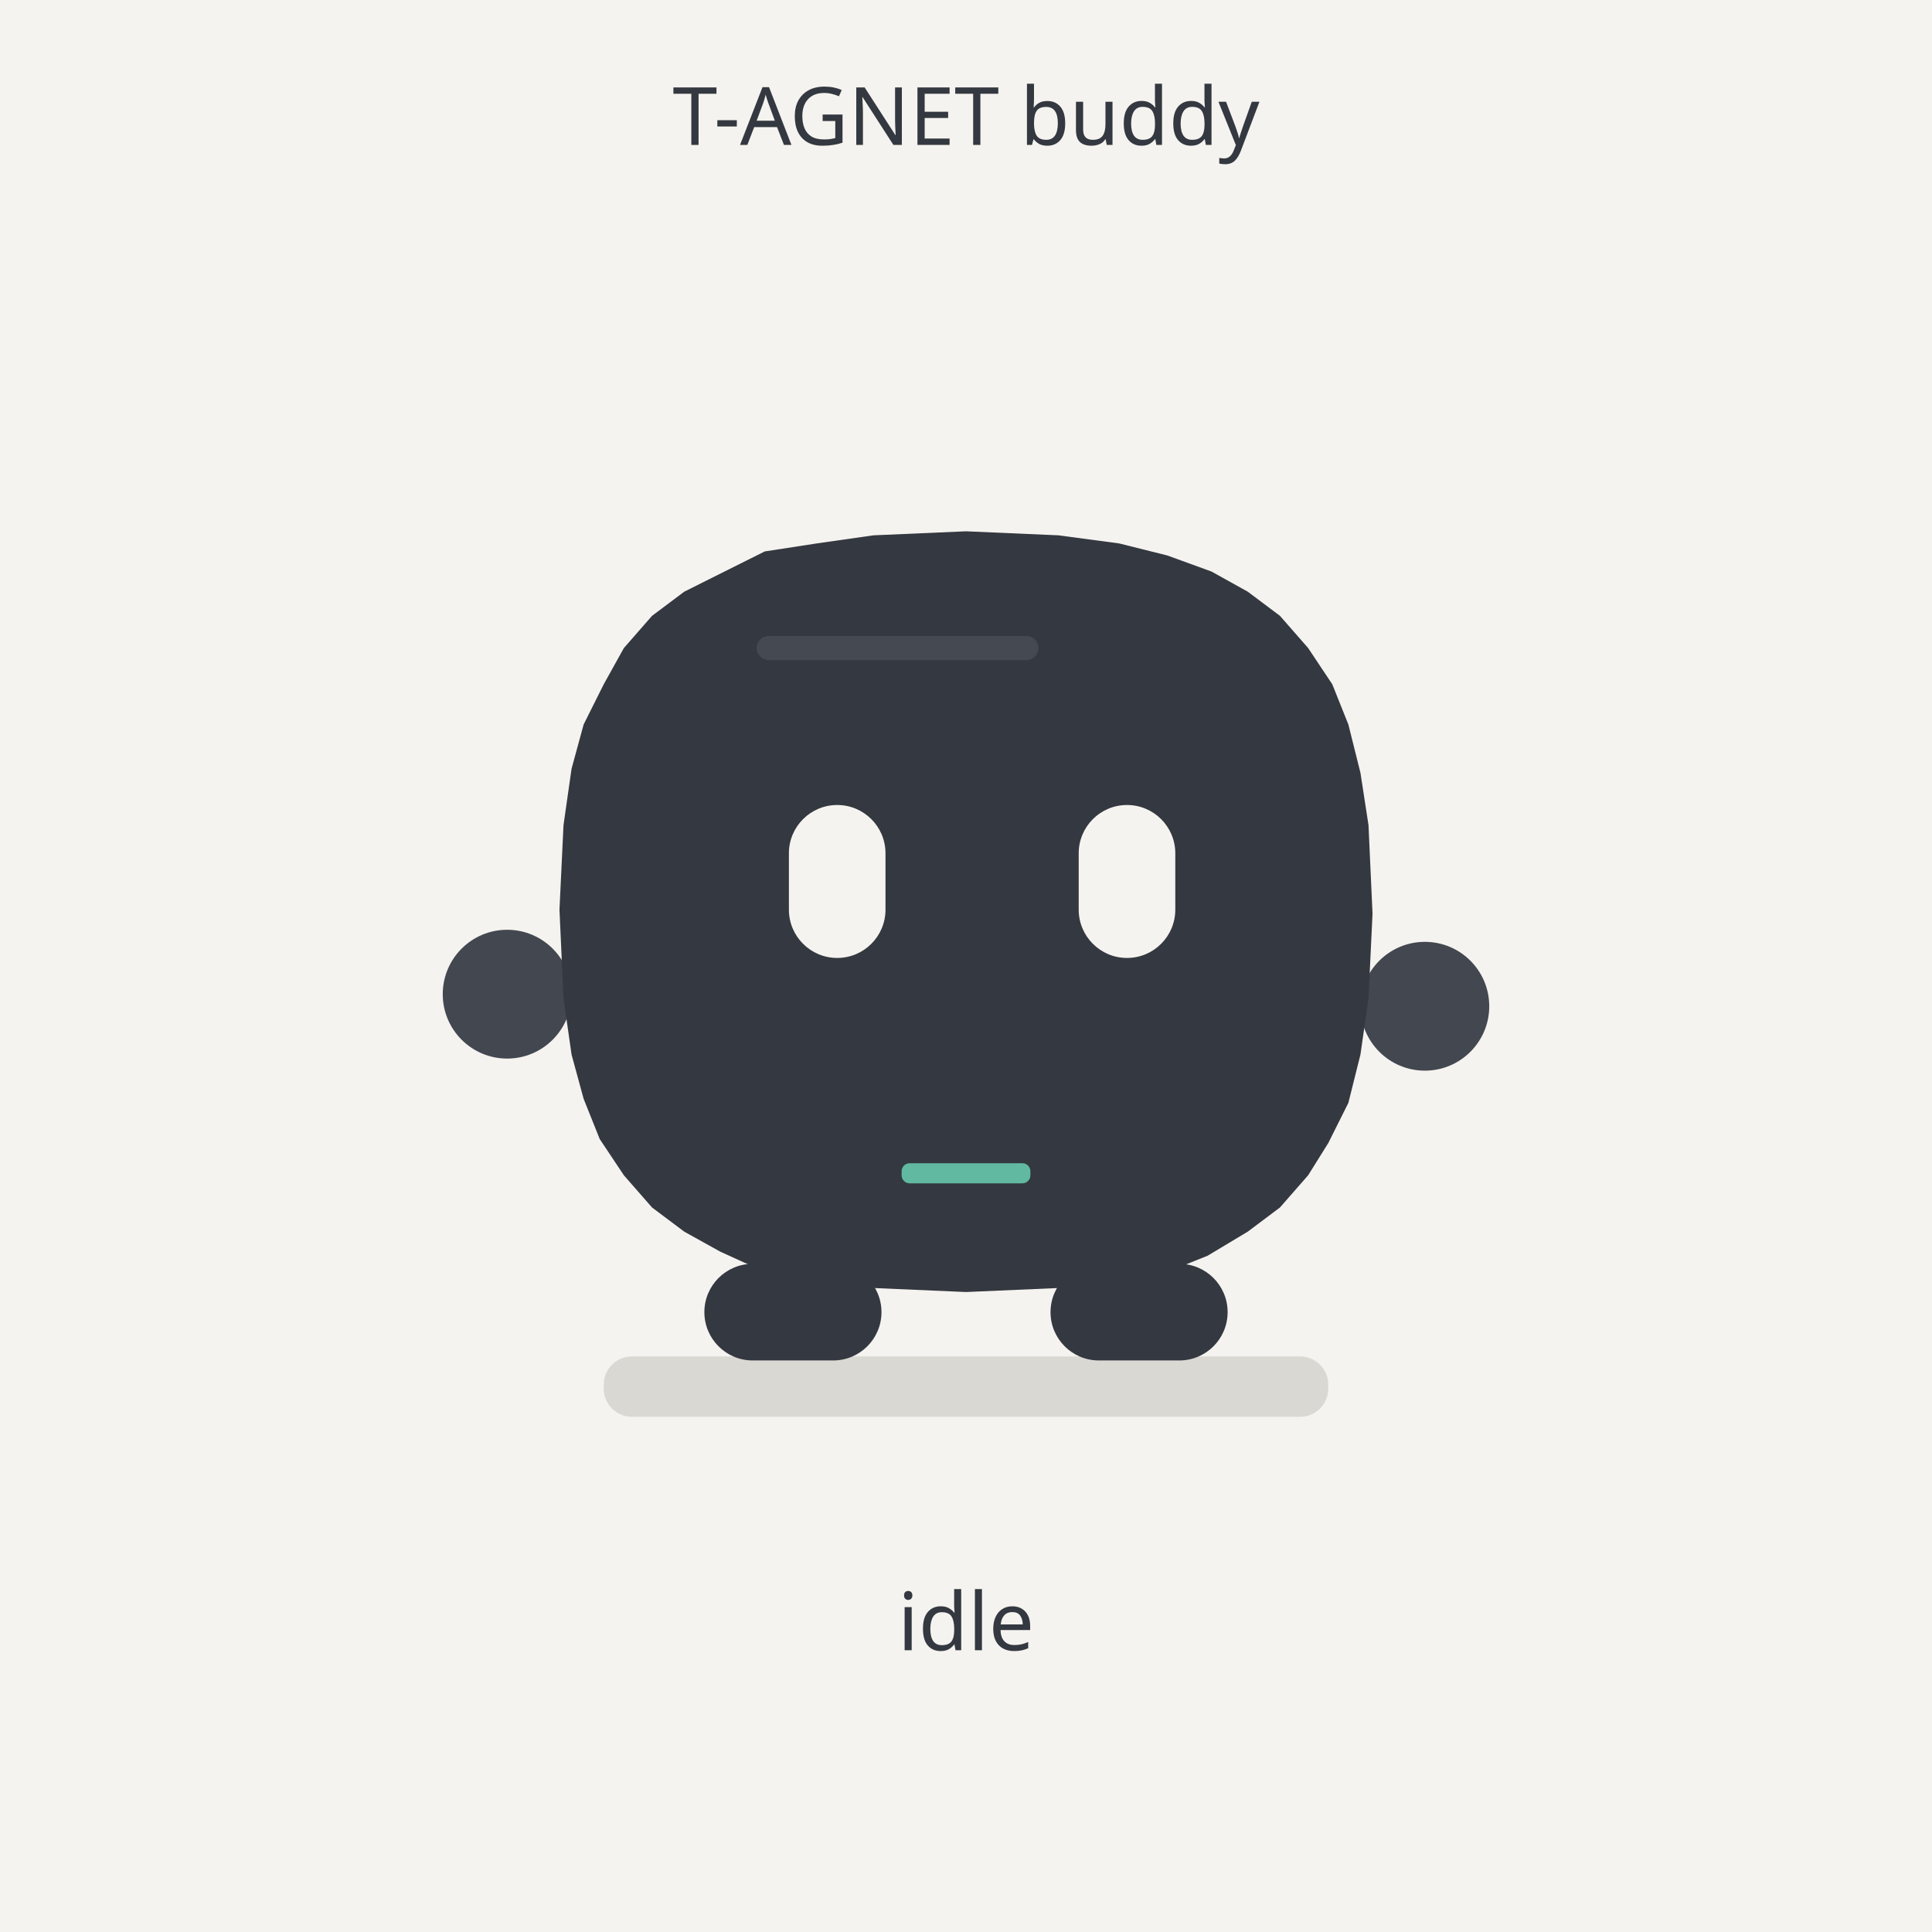
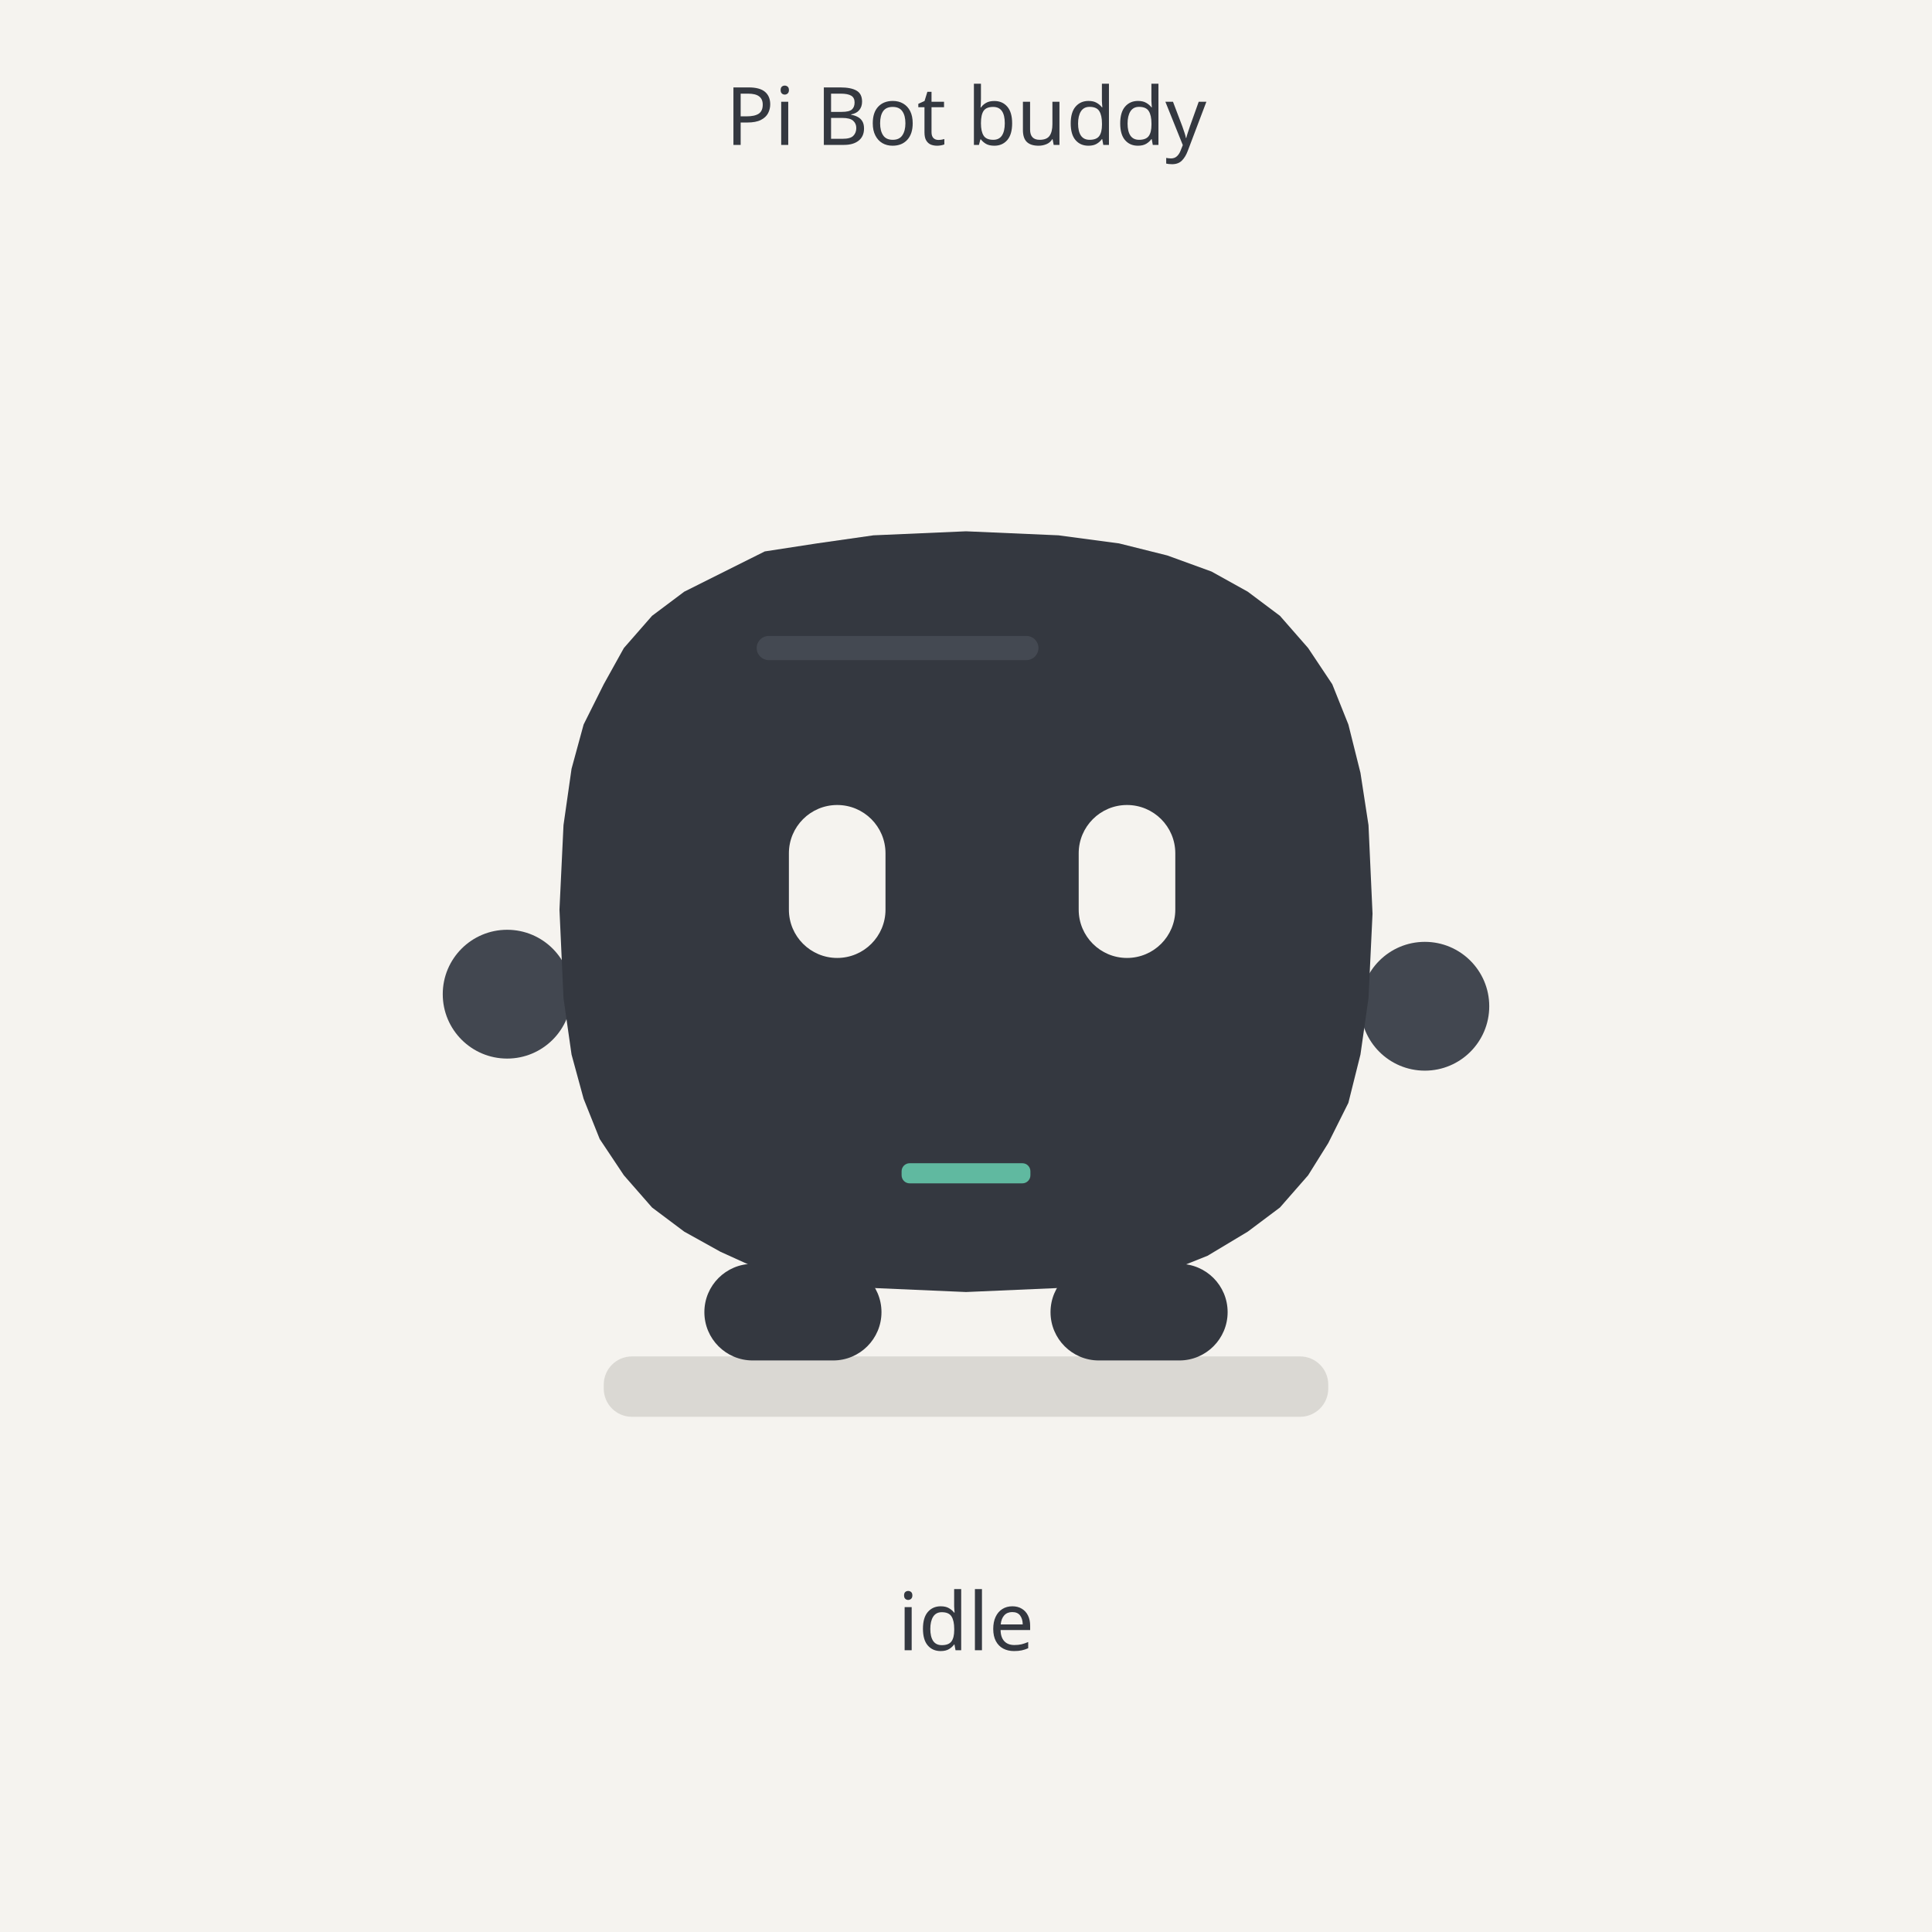
<svg xmlns="http://www.w3.org/2000/svg" width="480" height="480" viewBox="0 0 480 480">
  <rect width="480" height="480" fill="#F5F3EF" />
-   <text x="240" y="36" text-anchor="middle" font-family="sans-serif" font-size="20" fill="#343840">T-AGNET buddy</text>
+   <text x="240" y="36" text-anchor="middle" font-family="sans-serif" font-size="20" fill="#343840">Pi Bot buddy</text>
  <g transform="translate(30 64)">
    <rect x="120" y="273" width="180" height="15" rx="7" fill="#dad8d3" opacity="1" />
    <rect x="145" y="250" width="44" height="24" rx="12" fill="#343840" opacity="1" />
    <rect x="231" y="250" width="44" height="24" rx="12" fill="#343840" opacity="1" />
    <rect x="80" y="167" width="32" height="32" rx="16" fill="#424750" opacity="1" />
    <rect x="308" y="170" width="32" height="32" rx="16" fill="#424750" opacity="1" />
    <polygon fill="#343840" points="311,163 310,184 308,198 305,210 300,220 295,228 288,236 280,242 270,248 260,252 247,255 233,256 210,257 187,256 172,254 160,252 149,247 140,242 132,236 125,228 119,219 115,209 112,198 110,184 109,162 110,141 112,127 115,116 120,106 125,97 132,89 140,83 150,78 160,73 173,71 187,69 210,68 233,69 248,71 260,74 271,78 280,83 288,89 295,97 301,106 305,116 308,128 310,141 " />
    <rect x="158" y="94" width="70" height="6" rx="3" fill="#555a64" opacity="0.51" />
    <rect x="166" y="136" width="24" height="38" rx="12" fill="#f5f3ef" opacity="1" />
    <rect x="238" y="136" width="24" height="38" rx="12" fill="#f5f3ef" opacity="1" />
    <rect x="194" y="225" width="32" height="5" rx="2" fill="#60b9a0" opacity="1" />
  </g>
  <text x="240" y="410" text-anchor="middle" font-family="sans-serif" font-size="20" fill="#343840">idle</text>
</svg>
